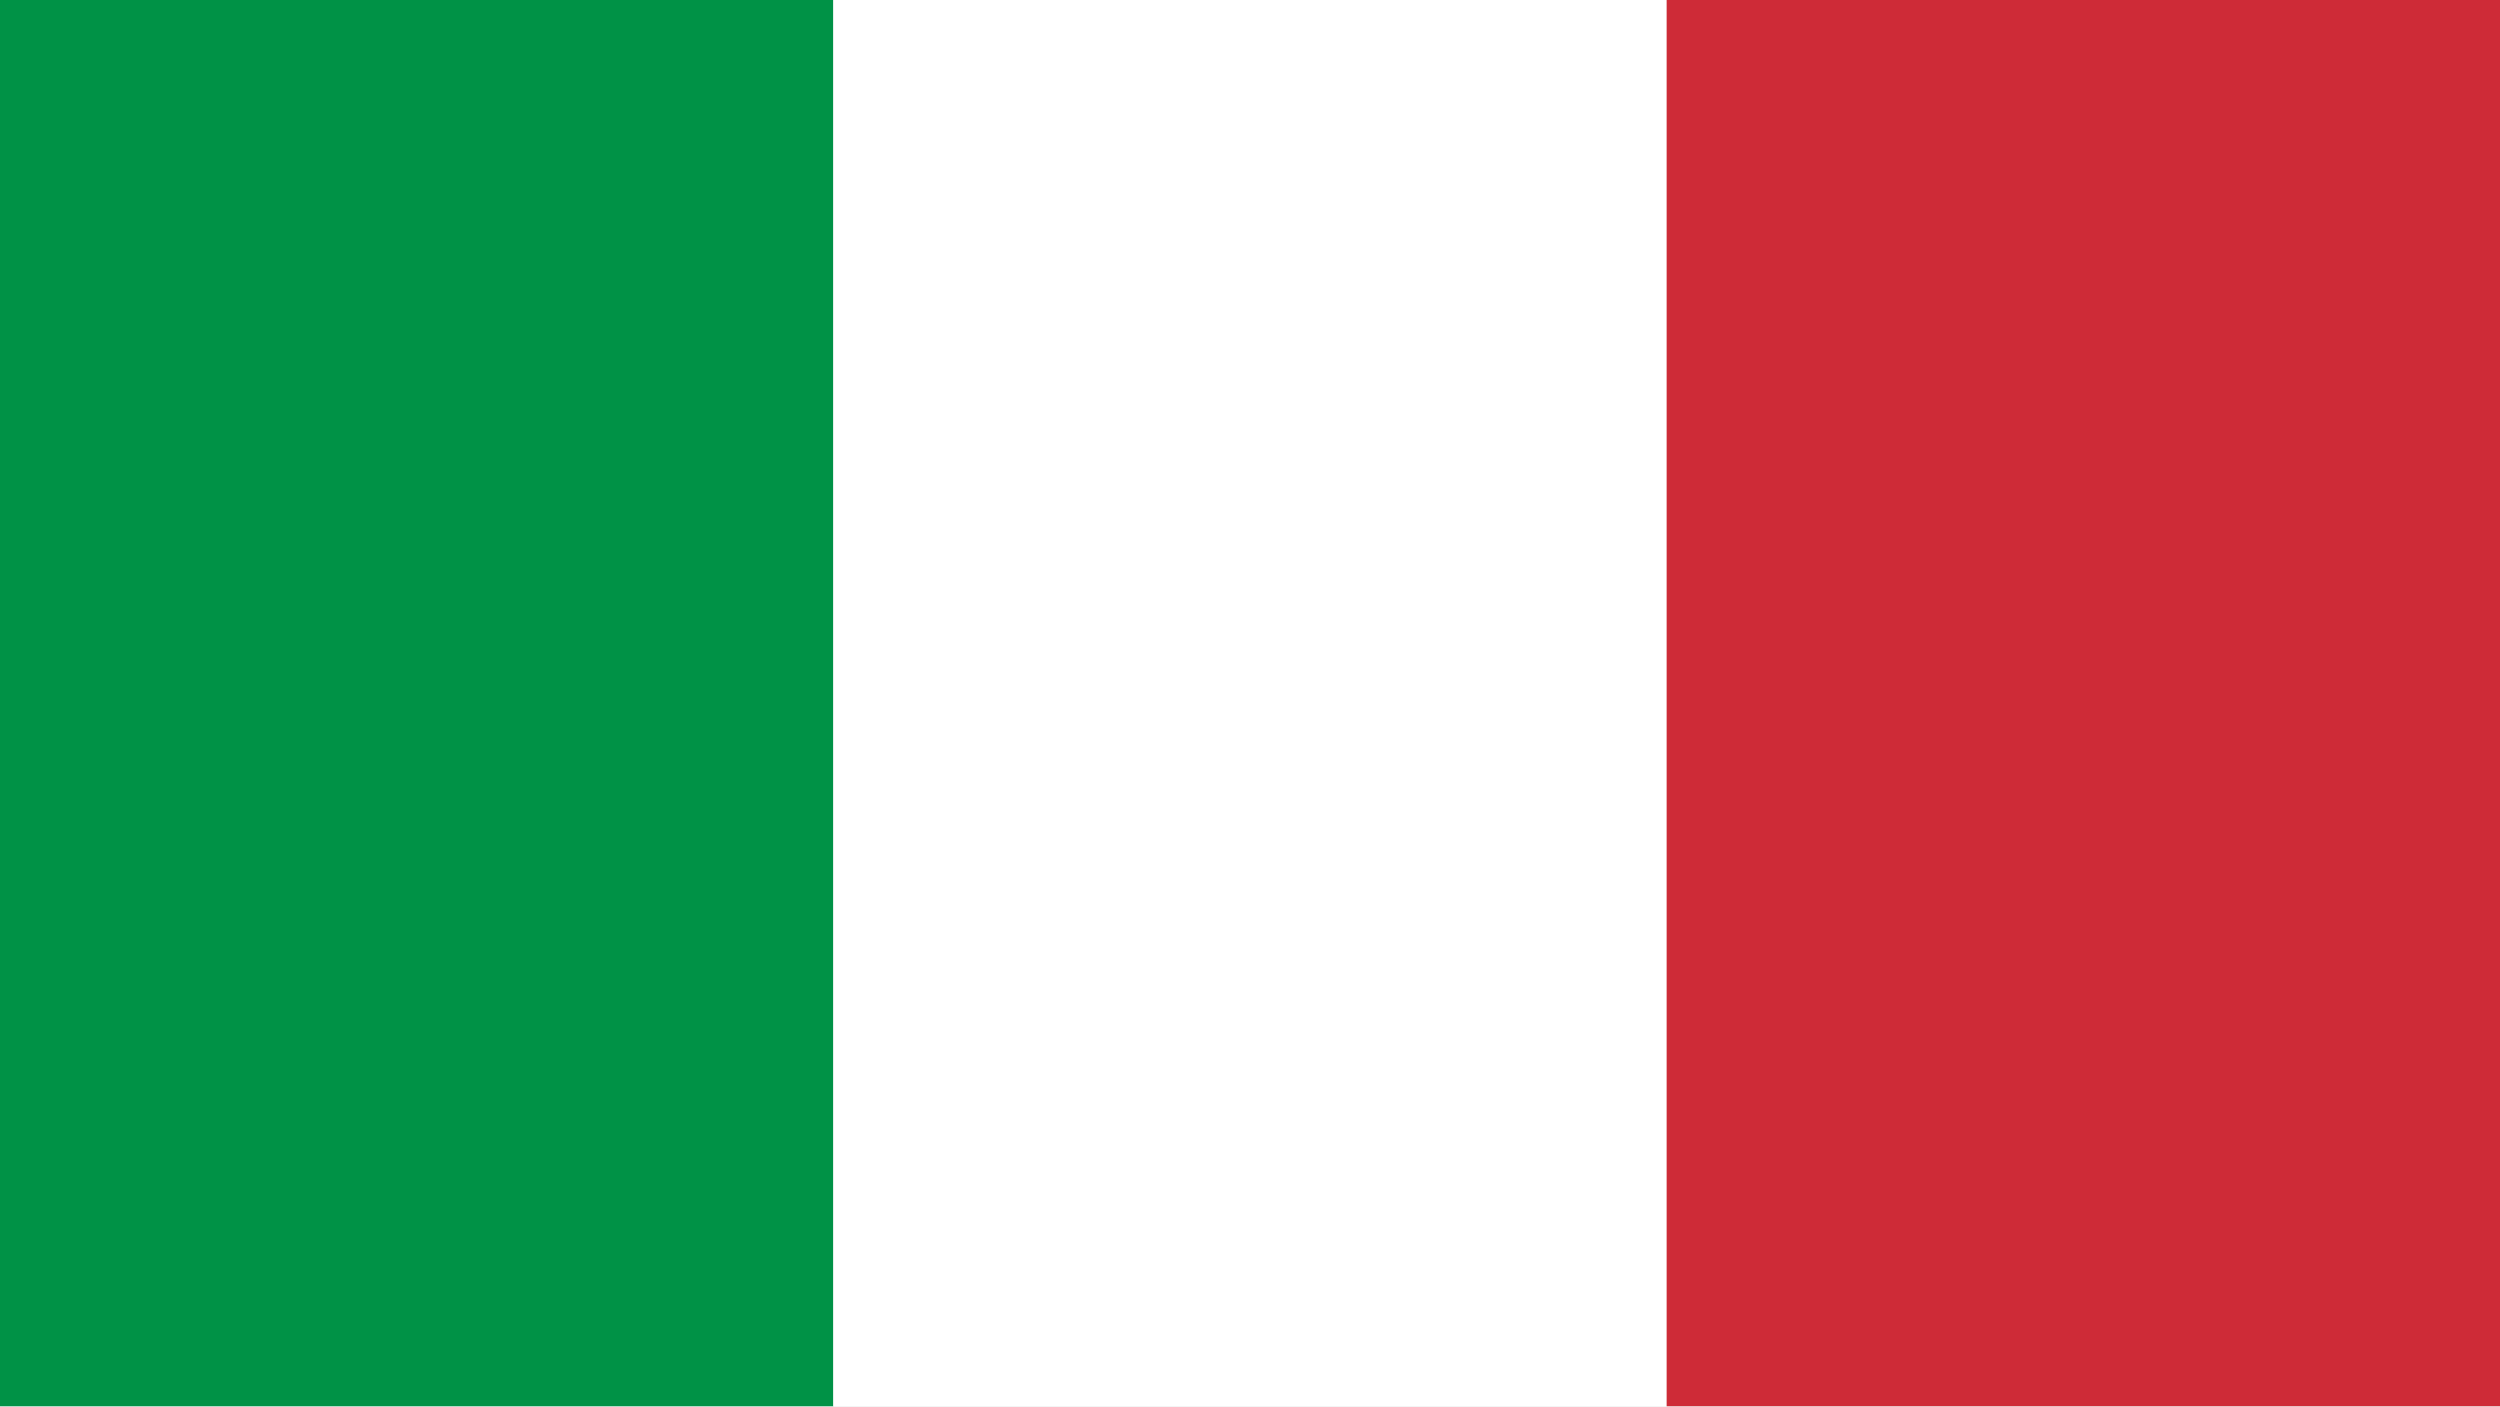
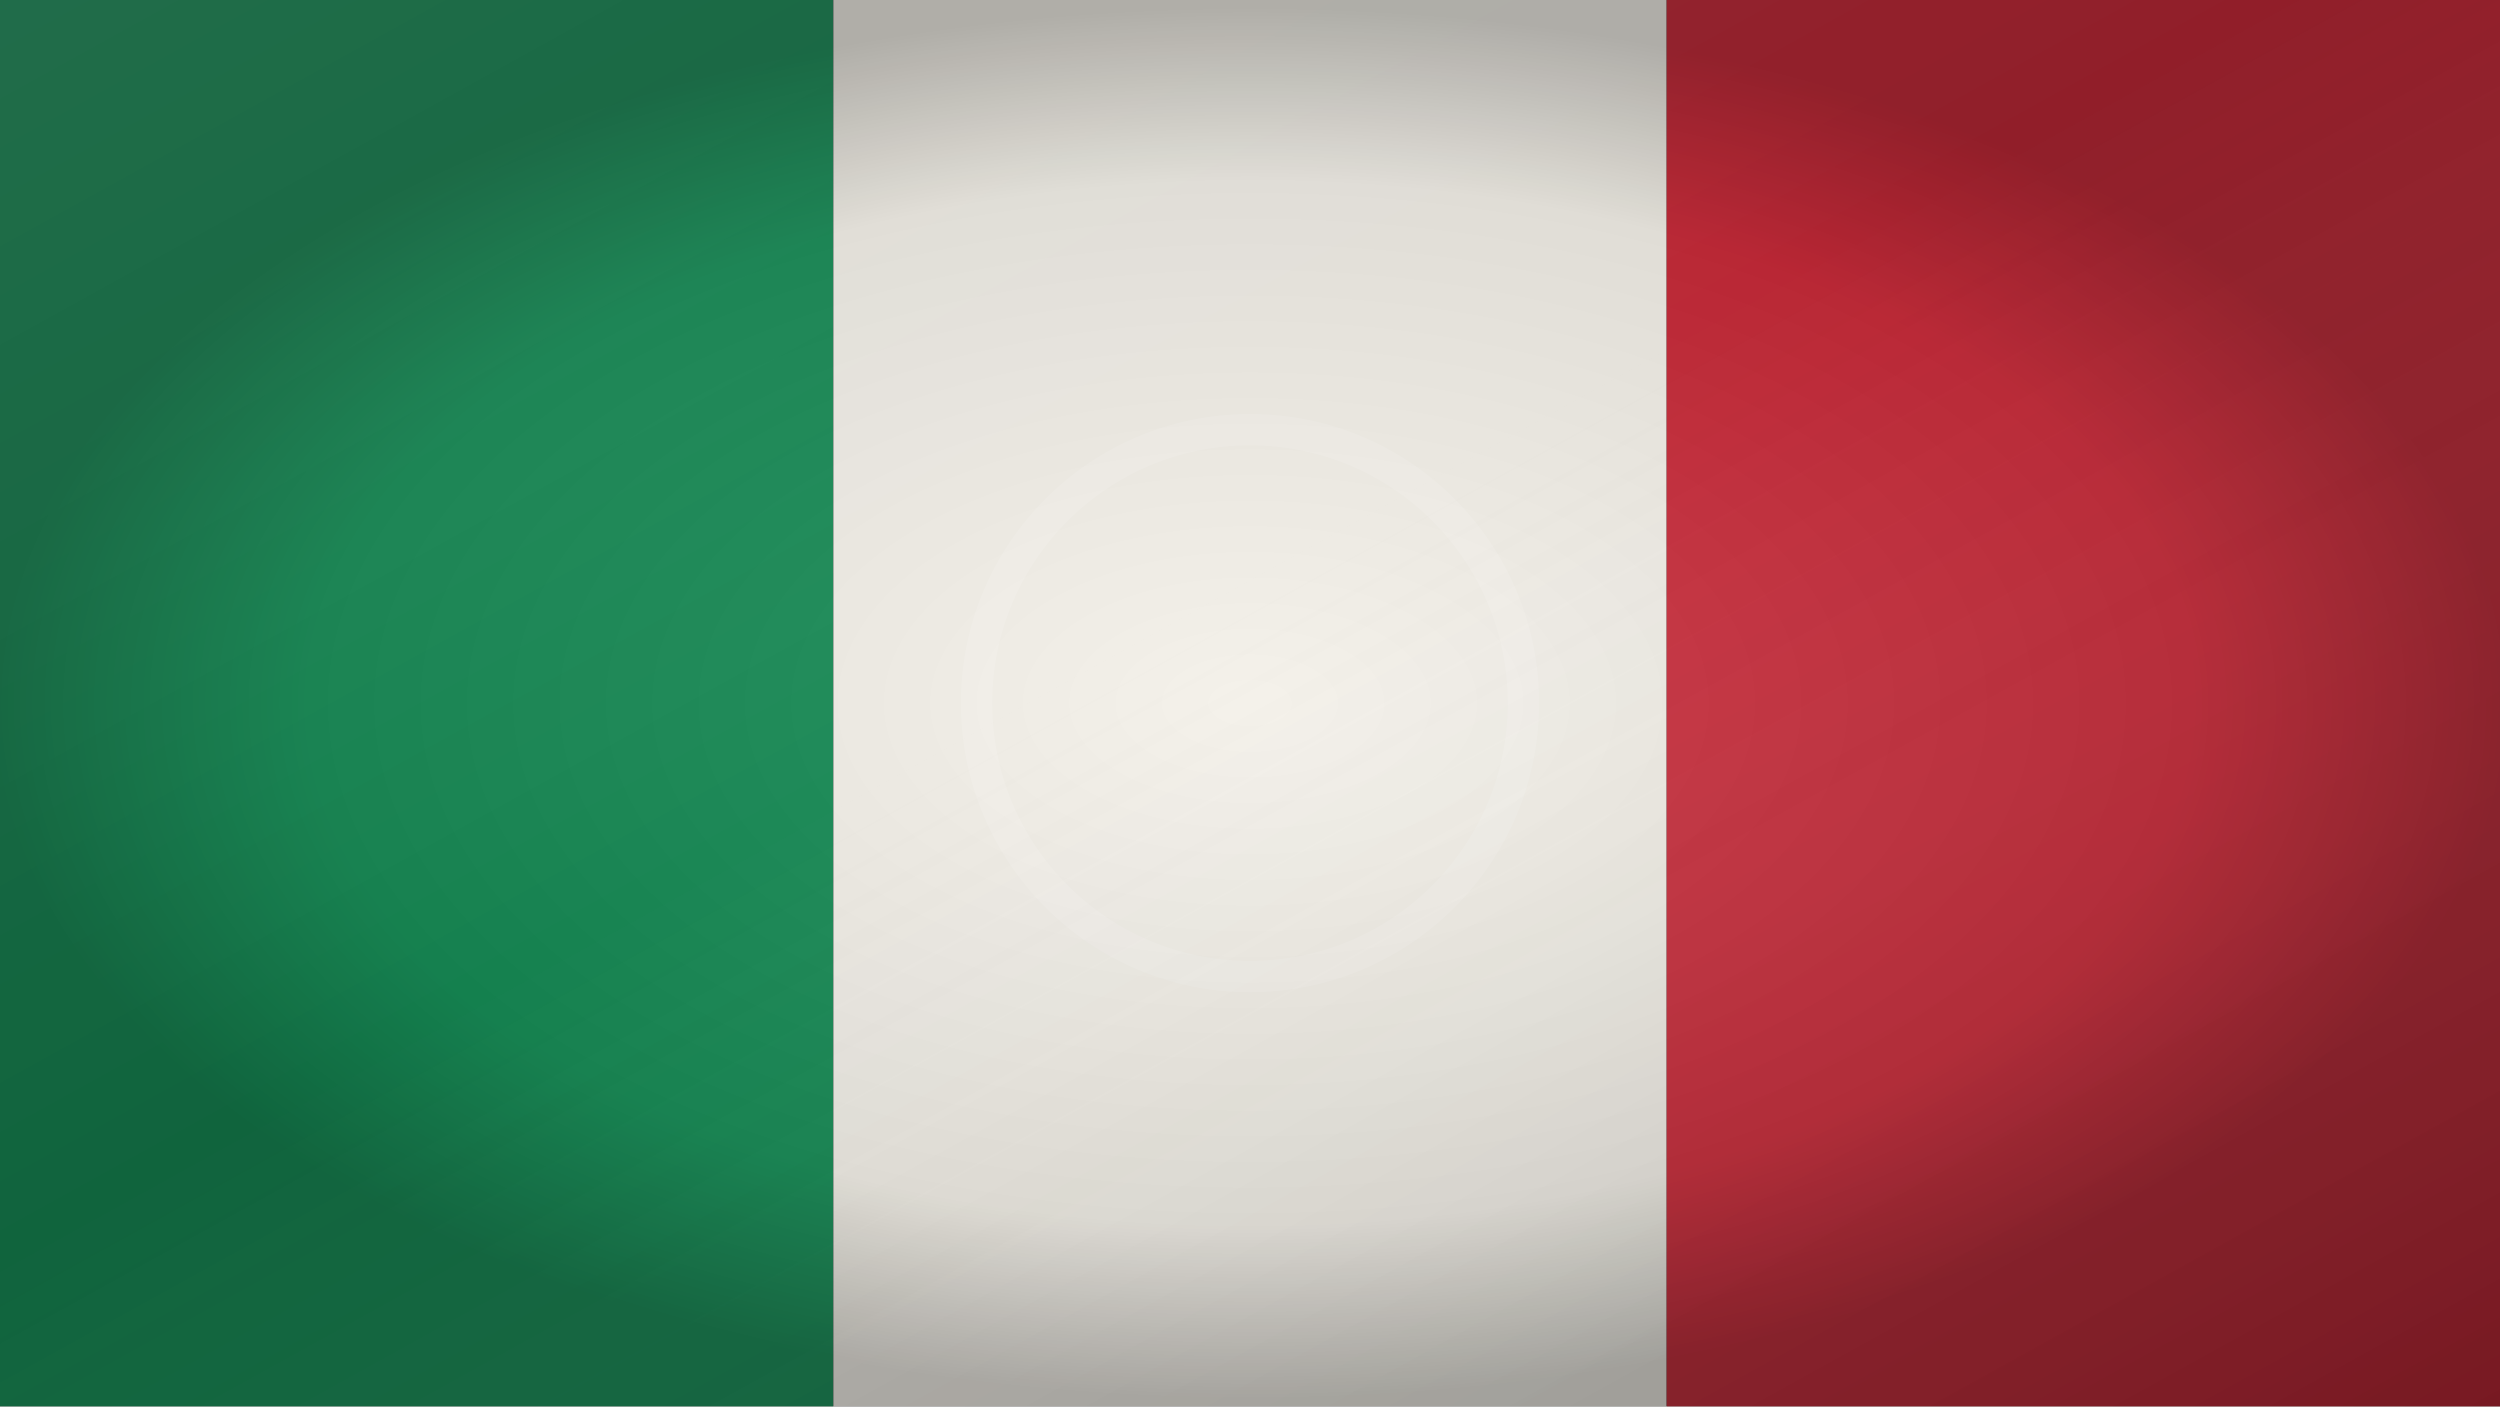
- <svg xmlns="http://www.w3.org/2000/svg" viewBox="0 0 1600 900">
-   <rect width="533.33" height="900" fill="#009246" />
-   <rect x="533.33" width="533.33" height="900" fill="#fff" />
-   <rect x="1066.66" width="533.34" height="900" fill="#ce2b37" />
+ <svg xmlns="http://www.w3.org/2000/svg" viewBox="0 0 1600 900" preserveAspectRatio="xMidYMid slice">
+   <defs>
+     <linearGradient id="shade" x1="0" y1="0" x2="1" y2="1">
+       <stop offset="0" stop-color="#fff" stop-opacity=".10" />
+       <stop offset=".45" stop-color="#fff" stop-opacity="0" />
+       <stop offset="1" stop-color="#000" stop-opacity=".18" />
+     </linearGradient>
+     <radialGradient id="v">
+       <stop offset="0" stop-color="#fff" stop-opacity=".08" />
+       <stop offset=".75" stop-color="#000" stop-opacity=".08" />
+       <stop offset="1" stop-color="#000" stop-opacity=".28" />
+     </radialGradient>
+   </defs>
+   <rect width="1600" height="900" fill="#111" />
+   <rect width="533.34" height="900" fill="#168b55" />
+   <rect x="533.34" width="533.33" height="900" fill="#f3f0e8" />
+   <rect x="1066.67" width="533.33" height="900" fill="#c92a39" />
+   <circle cx="800" cy="450" r="175" fill="none" stroke="#fff" stroke-opacity=".15" stroke-width="20" />
+   <rect width="1600" height="900" fill="url(#shade)" />
+   <rect width="1600" height="900" fill="url(#v)" />
</svg>
